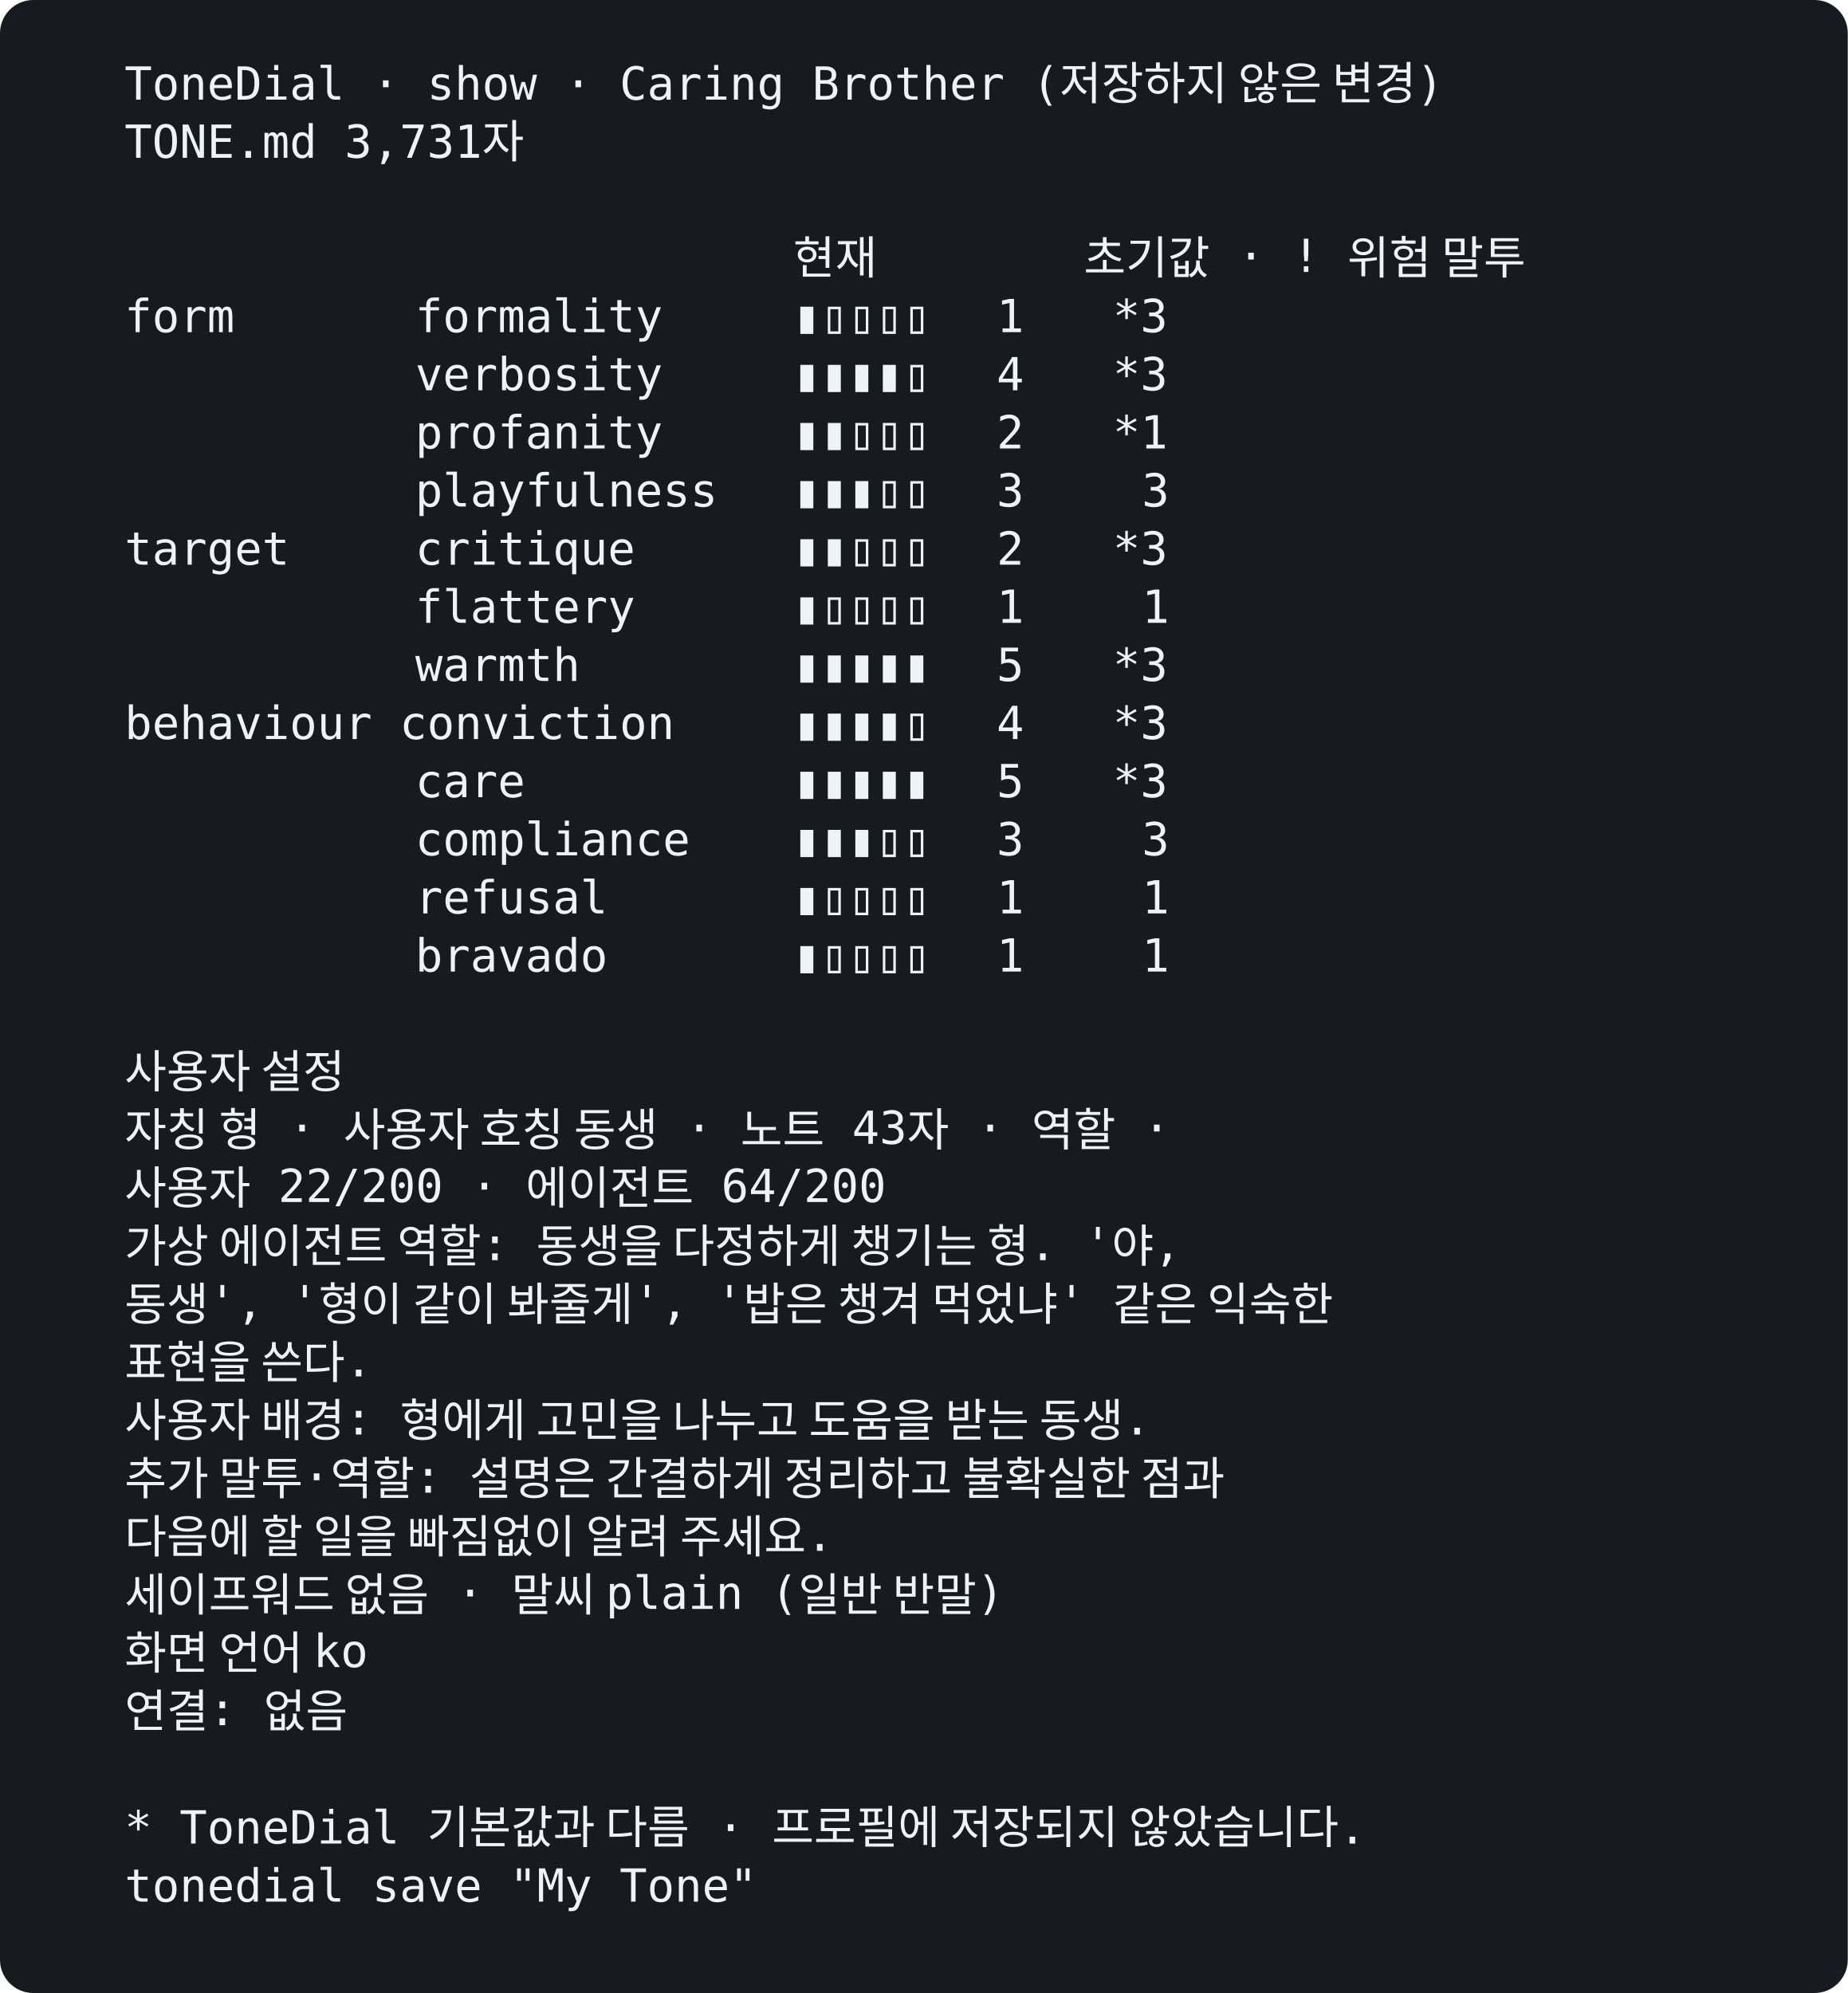
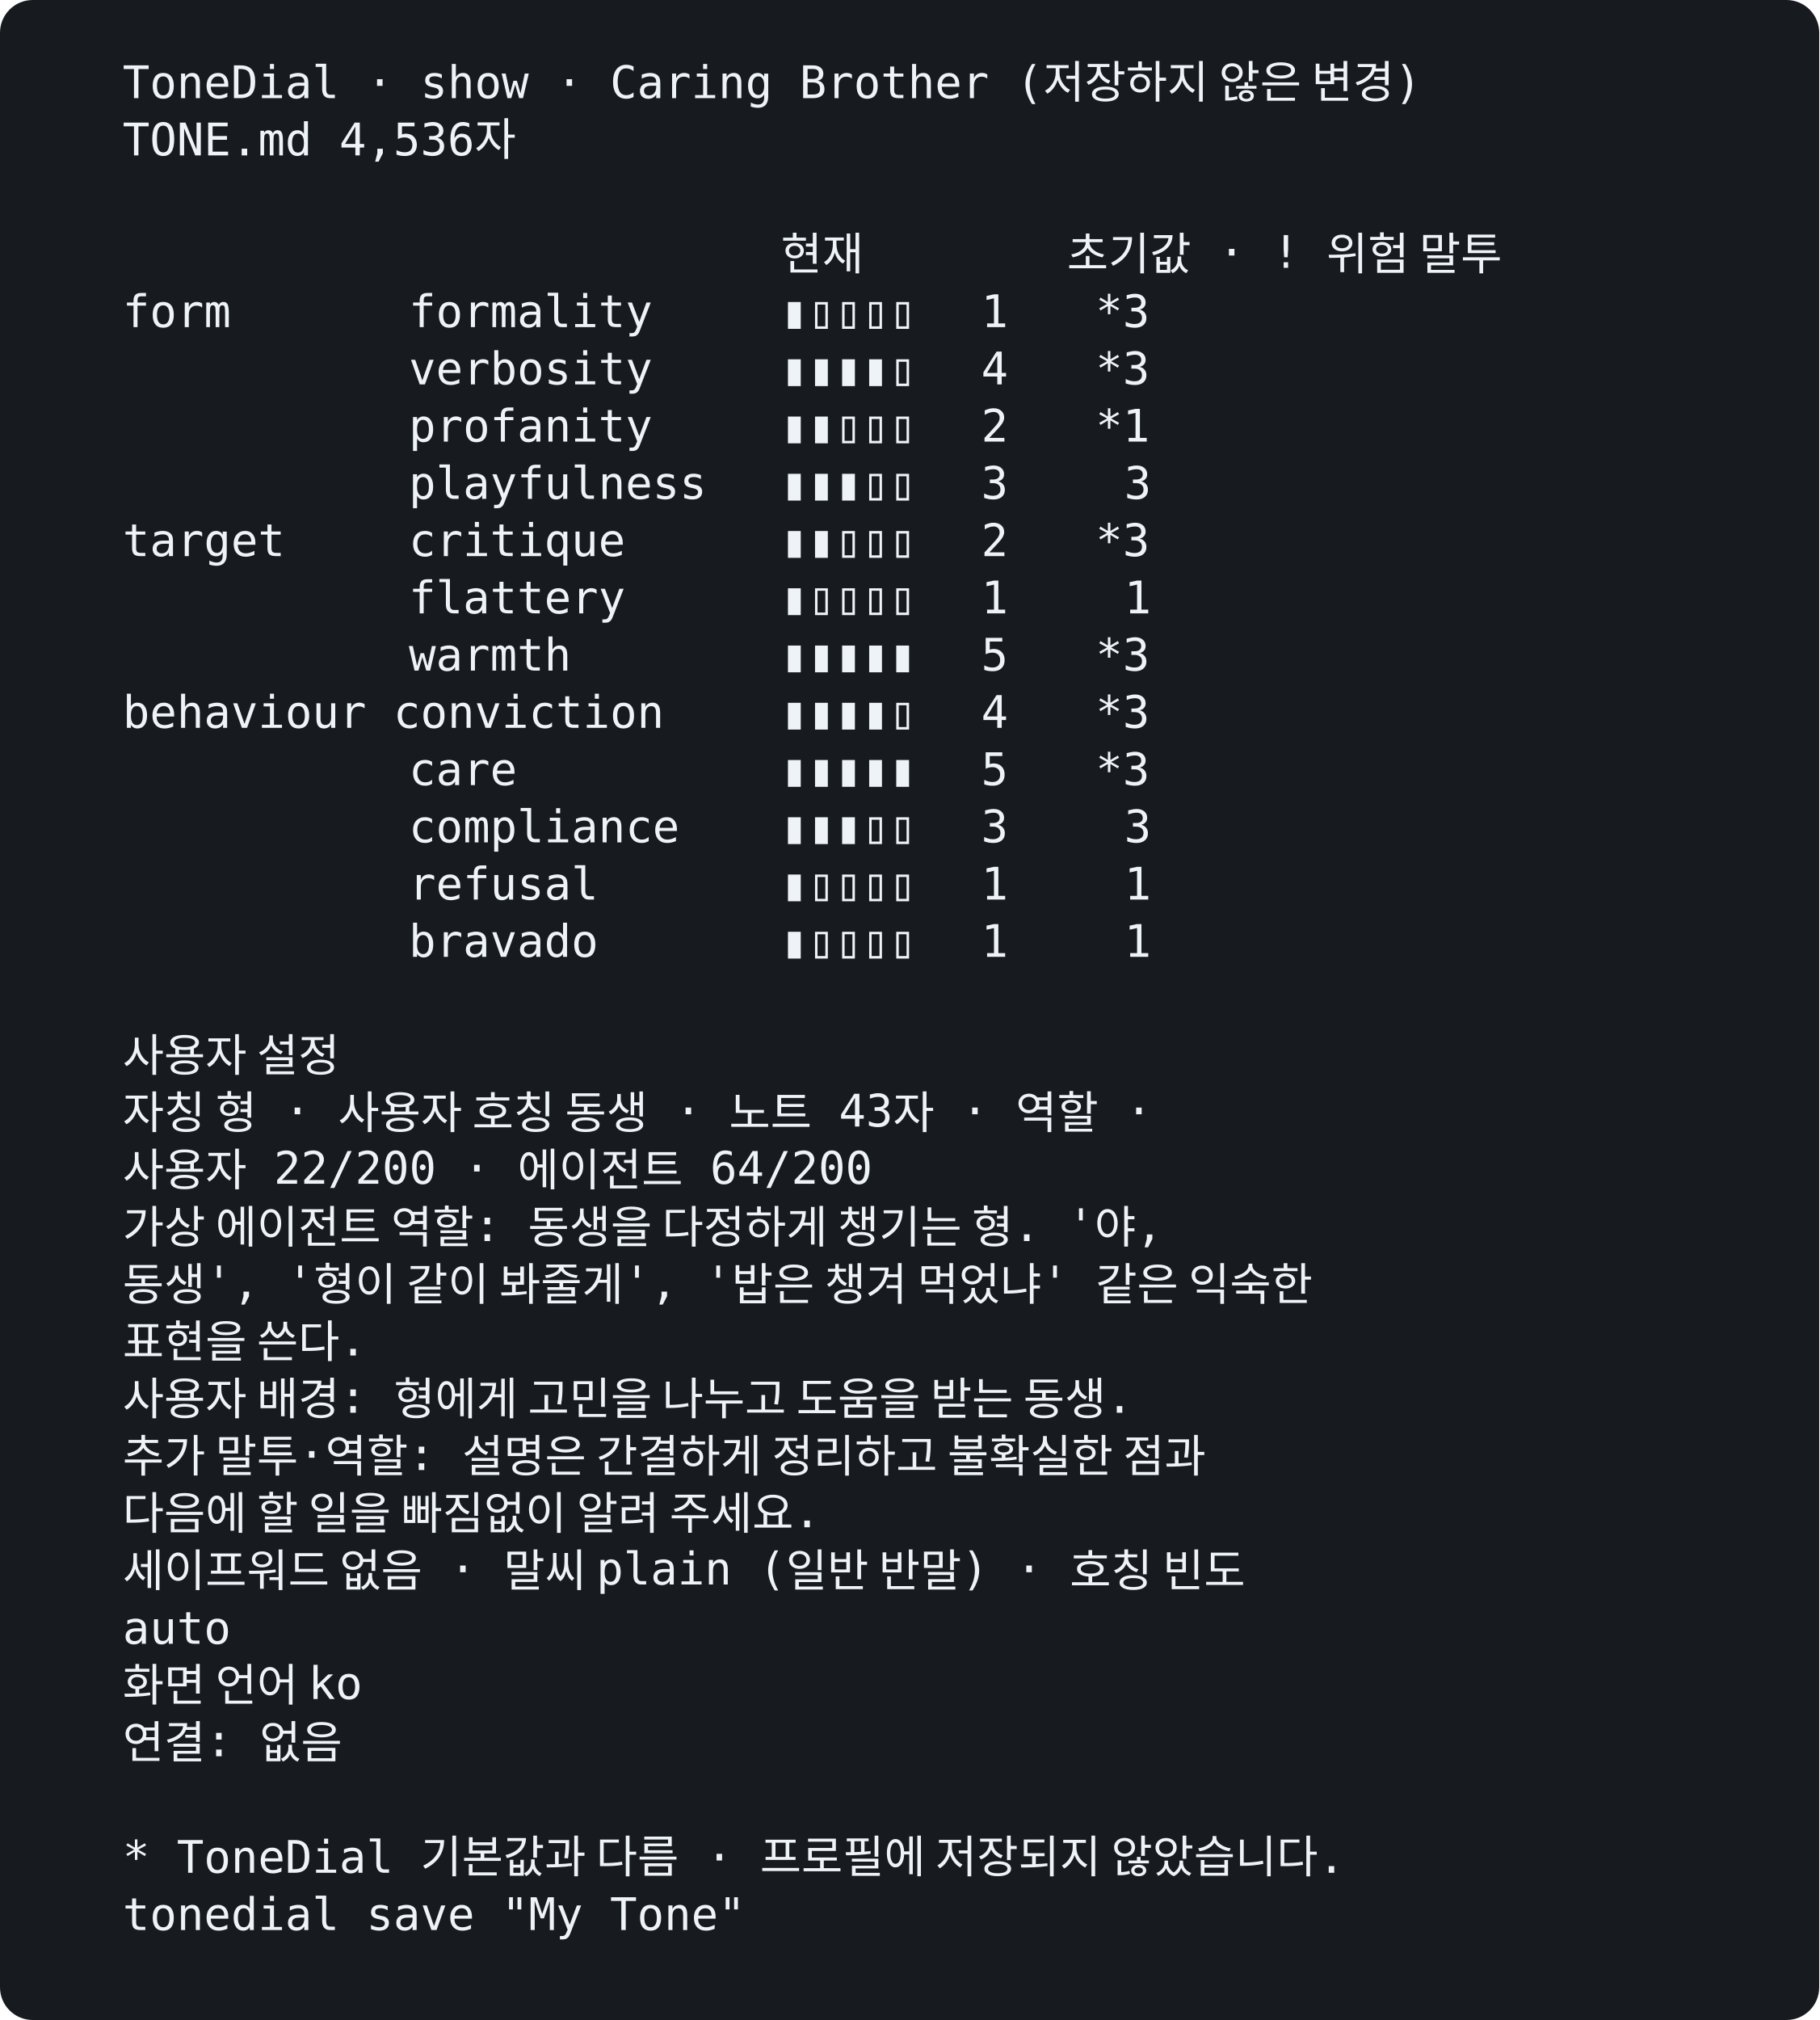
- <svg xmlns="http://www.w3.org/2000/svg" width="890" height="960" viewBox="0 0 890 960" role="img" aria-labelledby="title description">
+ <svg xmlns="http://www.w3.org/2000/svg" width="890" height="988" viewBox="0 0 890 988" role="img" aria-labelledby="title description">
  <rect width="100%" height="100%" rx="16" fill="#171b20" />
  <g font-family="ui-monospace, SFMono-Regular, Menlo, Consolas, monospace, system-ui" font-size="22">
    <text x="60" y="48" fill="#edf3f6" font-weight="400" opacity="1">ToneDial · show · Caring Brother (저장하지 않은 변경)</text>
-     <text x="60" y="76" fill="#edf3f6" font-weight="400" opacity="1">TONE.md 3,731자</text>
+     <text x="60" y="76" fill="#edf3f6" font-weight="400" opacity="1">TONE.md 4,536자</text>
    <text x="382" y="132" fill="#edf3f6" font-weight="400" opacity="1">현재</text>
    <text x="522" y="132" fill="#edf3f6" font-weight="400" opacity="1">초기값 · ! 위험 말투</text>
    <text x="60" y="160" fill="#edf3f6" font-weight="400" opacity="1">form</text>
    <text x="200" y="160" fill="#edf3f6" font-weight="400" opacity="1">formality</text>
    <text x="382" y="160" fill="#edf3f6" font-weight="400" opacity="1">▮▯▯▯▯</text>
    <text x="480" y="160" fill="#edf3f6" font-weight="400" opacity="1">1</text>
    <text x="536" y="160" fill="#edf3f6" font-weight="400" opacity="1">*3</text>
    <text x="200" y="188" fill="#edf3f6" font-weight="400" opacity="1">verbosity</text>
    <text x="382" y="188" fill="#edf3f6" font-weight="400" opacity="1">▮▮▮▮▯</text>
    <text x="480" y="188" fill="#edf3f6" font-weight="400" opacity="1">4</text>
    <text x="536" y="188" fill="#edf3f6" font-weight="400" opacity="1">*3</text>
    <text x="200" y="216" fill="#edf3f6" font-weight="400" opacity="1">profanity</text>
    <text x="382" y="216" fill="#edf3f6" font-weight="400" opacity="1">▮▮▯▯▯</text>
    <text x="480" y="216" fill="#edf3f6" font-weight="400" opacity="1">2</text>
    <text x="536" y="216" fill="#edf3f6" font-weight="400" opacity="1">*1</text>
    <text x="200" y="244" fill="#edf3f6" font-weight="400" opacity="1">playfulness</text>
    <text x="382" y="244" fill="#edf3f6" font-weight="400" opacity="1">▮▮▮▯▯</text>
    <text x="480" y="244" fill="#edf3f6" font-weight="400" opacity="1">3</text>
    <text x="550" y="244" fill="#edf3f6" font-weight="400" opacity="1">3</text>
    <text x="60" y="272" fill="#edf3f6" font-weight="400" opacity="1">target</text>
    <text x="200" y="272" fill="#edf3f6" font-weight="400" opacity="1">critique</text>
    <text x="382" y="272" fill="#edf3f6" font-weight="400" opacity="1">▮▮▯▯▯</text>
    <text x="480" y="272" fill="#edf3f6" font-weight="400" opacity="1">2</text>
    <text x="536" y="272" fill="#edf3f6" font-weight="400" opacity="1">*3</text>
    <text x="200" y="300" fill="#edf3f6" font-weight="400" opacity="1">flattery</text>
    <text x="382" y="300" fill="#edf3f6" font-weight="400" opacity="1">▮▯▯▯▯</text>
    <text x="480" y="300" fill="#edf3f6" font-weight="400" opacity="1">1</text>
    <text x="550" y="300" fill="#edf3f6" font-weight="400" opacity="1">1</text>
    <text x="200" y="328" fill="#edf3f6" font-weight="400" opacity="1">warmth</text>
    <text x="382" y="328" fill="#edf3f6" font-weight="400" opacity="1">▮▮▮▮▮</text>
    <text x="480" y="328" fill="#edf3f6" font-weight="400" opacity="1">5</text>
    <text x="536" y="328" fill="#edf3f6" font-weight="400" opacity="1">*3</text>
    <text x="60" y="356" fill="#edf3f6" font-weight="400" opacity="1">behaviour conviction</text>
    <text x="382" y="356" fill="#edf3f6" font-weight="400" opacity="1">▮▮▮▮▯</text>
    <text x="480" y="356" fill="#edf3f6" font-weight="400" opacity="1">4</text>
    <text x="536" y="356" fill="#edf3f6" font-weight="400" opacity="1">*3</text>
    <text x="200" y="384" fill="#edf3f6" font-weight="400" opacity="1">care</text>
    <text x="382" y="384" fill="#edf3f6" font-weight="400" opacity="1">▮▮▮▮▮</text>
    <text x="480" y="384" fill="#edf3f6" font-weight="400" opacity="1">5</text>
    <text x="536" y="384" fill="#edf3f6" font-weight="400" opacity="1">*3</text>
    <text x="200" y="412" fill="#edf3f6" font-weight="400" opacity="1">compliance</text>
    <text x="382" y="412" fill="#edf3f6" font-weight="400" opacity="1">▮▮▮▯▯</text>
    <text x="480" y="412" fill="#edf3f6" font-weight="400" opacity="1">3</text>
    <text x="550" y="412" fill="#edf3f6" font-weight="400" opacity="1">3</text>
    <text x="200" y="440" fill="#edf3f6" font-weight="400" opacity="1">refusal</text>
    <text x="382" y="440" fill="#edf3f6" font-weight="400" opacity="1">▮▯▯▯▯</text>
    <text x="480" y="440" fill="#edf3f6" font-weight="400" opacity="1">1</text>
    <text x="550" y="440" fill="#edf3f6" font-weight="400" opacity="1">1</text>
    <text x="200" y="468" fill="#edf3f6" font-weight="400" opacity="1">bravado</text>
    <text x="382" y="468" fill="#edf3f6" font-weight="400" opacity="1">▮▯▯▯▯</text>
    <text x="480" y="468" fill="#edf3f6" font-weight="400" opacity="1">1</text>
    <text x="550" y="468" fill="#edf3f6" font-weight="400" opacity="1">1</text>
    <text x="60" y="524" fill="#edf3f6" font-weight="400" opacity="1">사용자 설정</text>
    <text x="60" y="552" fill="#edf3f6" font-weight="400" opacity="1">자칭 형 · 사용자 호칭 동생 · 노트 43자 · 역할 ·</text>
    <text x="60" y="580" fill="#edf3f6" font-weight="400" opacity="1">사용자 22/200 · 에이전트 64/200</text>
    <text x="60" y="608" fill="#edf3f6" font-weight="400" opacity="1">가상 에이전트 역할: 동생을 다정하게 챙기는 형. '야,</text>
    <text x="60" y="636" fill="#edf3f6" font-weight="400" opacity="1">동생', '형이 같이 봐줄게', '밥은 챙겨 먹었냐' 같은 익숙한</text>
    <text x="60" y="664" fill="#edf3f6" font-weight="400" opacity="1">표현을 쓴다.</text>
    <text x="60" y="692" fill="#edf3f6" font-weight="400" opacity="1">사용자 배경: 형에게 고민을 나누고 도움을 받는 동생.</text>
    <text x="60" y="720" fill="#edf3f6" font-weight="400" opacity="1">추가 말투·역할: 설명은 간결하게 정리하고 불확실한 점과</text>
    <text x="60" y="748" fill="#edf3f6" font-weight="400" opacity="1">다음에 할 일을 빠짐없이 알려 주세요.</text>
-     <text x="60" y="776" fill="#edf3f6" font-weight="400" opacity="1">세이프워드 없음 · 말씨 plain (일반 반말)</text>
-     <text x="60" y="804" fill="#edf3f6" font-weight="400" opacity="1">화면 언어 ko</text>
-     <text x="60" y="832" fill="#edf3f6" font-weight="400" opacity="1">연결: 없음</text>
-     <text x="60" y="888" fill="#edf3f6" font-weight="400" opacity="1">* ToneDial 기본값과 다름 · 프로필에 저장되지 않았습니다.</text>
-     <text x="60" y="916" fill="#edf3f6" font-weight="400" opacity="1">tonedial save "My Tone"</text>
+     <text x="60" y="776" fill="#edf3f6" font-weight="400" opacity="1">세이프워드 없음 · 말씨 plain (일반 반말) · 호칭 빈도</text>
+     <text x="60" y="804" fill="#edf3f6" font-weight="400" opacity="1">auto</text>
+     <text x="60" y="832" fill="#edf3f6" font-weight="400" opacity="1">화면 언어 ko</text>
+     <text x="60" y="860" fill="#edf3f6" font-weight="400" opacity="1">연결: 없음</text>
+     <text x="60" y="916" fill="#edf3f6" font-weight="400" opacity="1">* ToneDial 기본값과 다름 · 프로필에 저장되지 않았습니다.</text>
+     <text x="60" y="944" fill="#edf3f6" font-weight="400" opacity="1">tonedial save "My Tone"</text>
  </g>
</svg>
